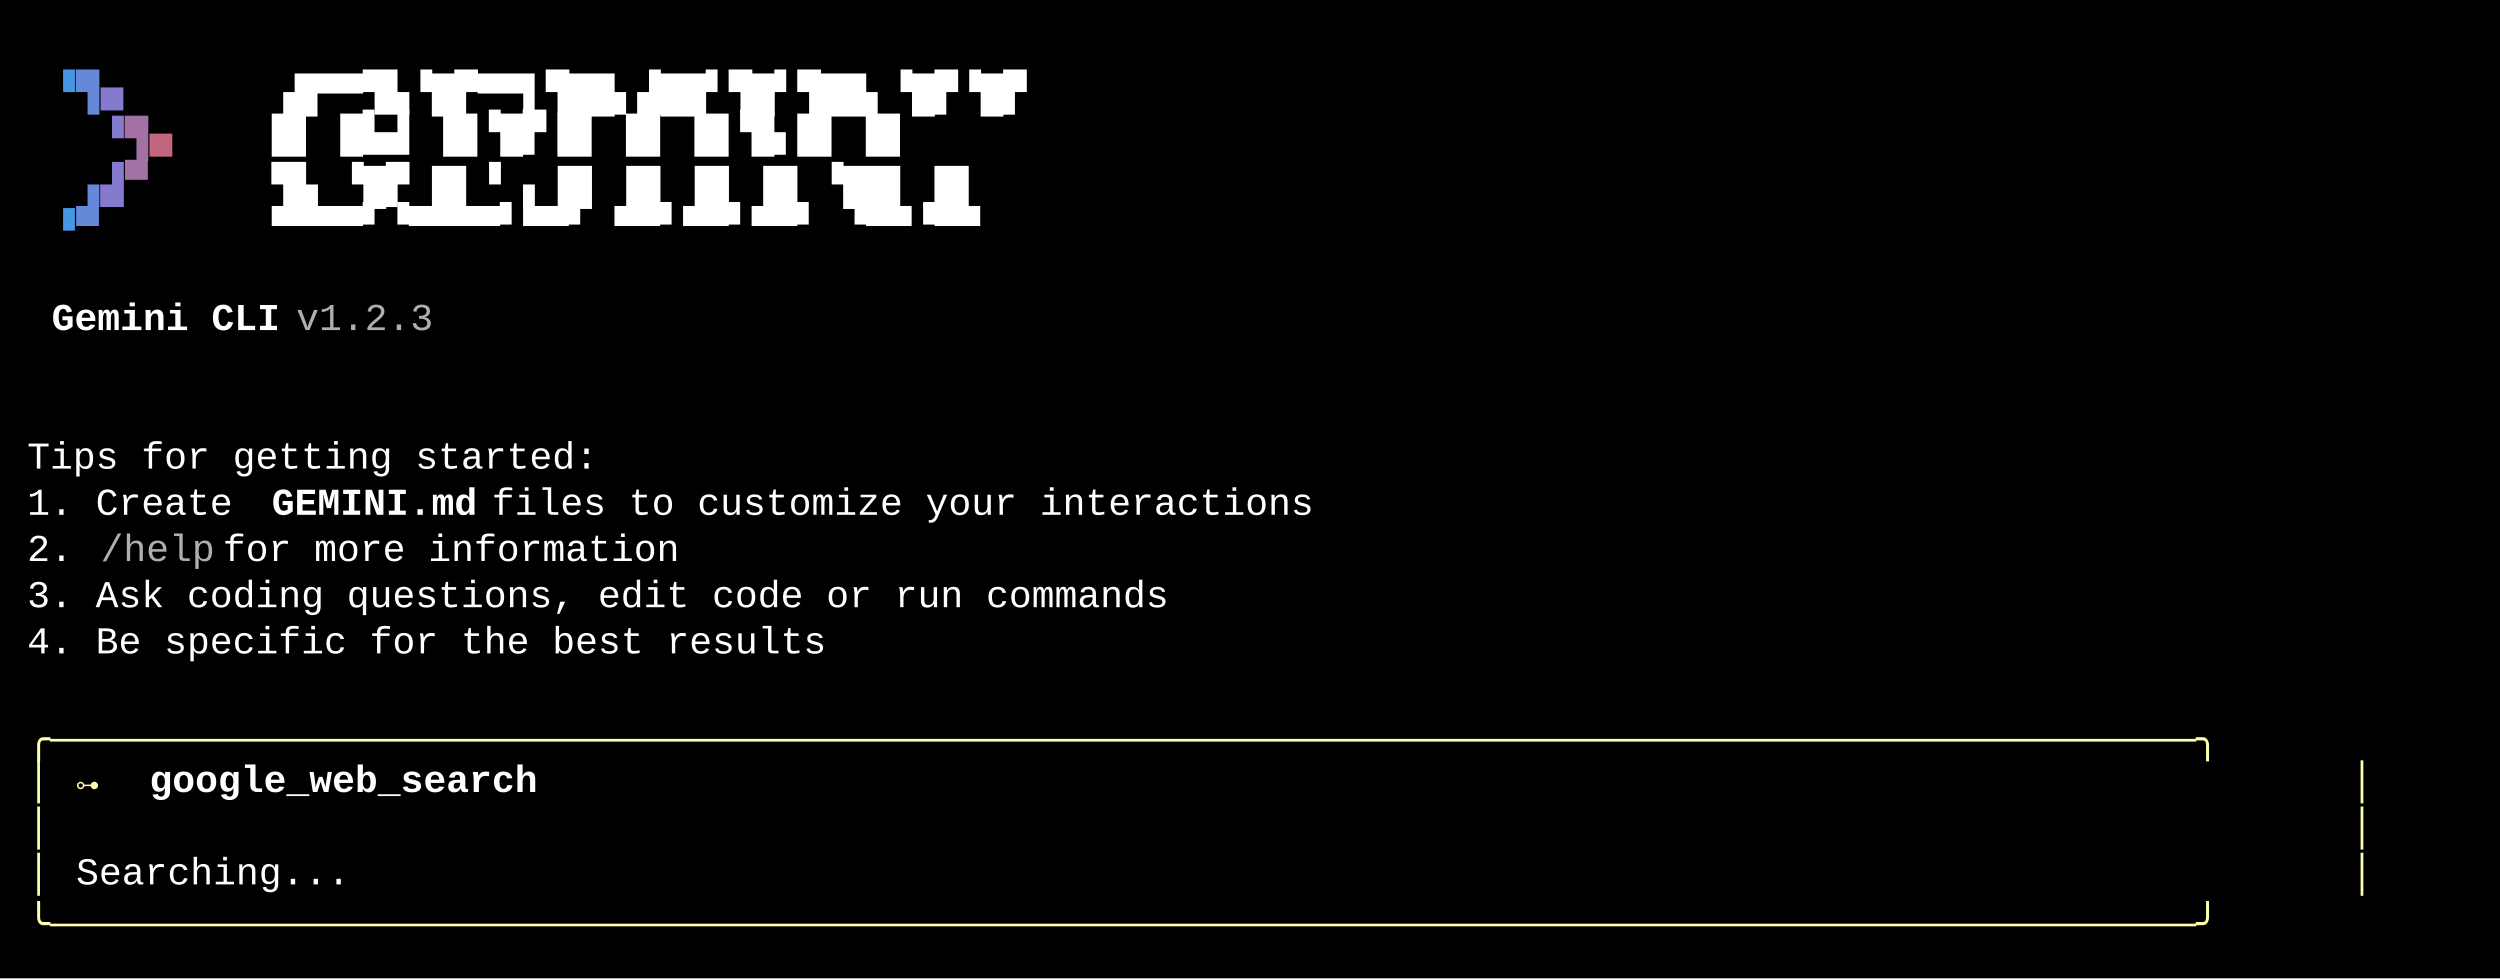
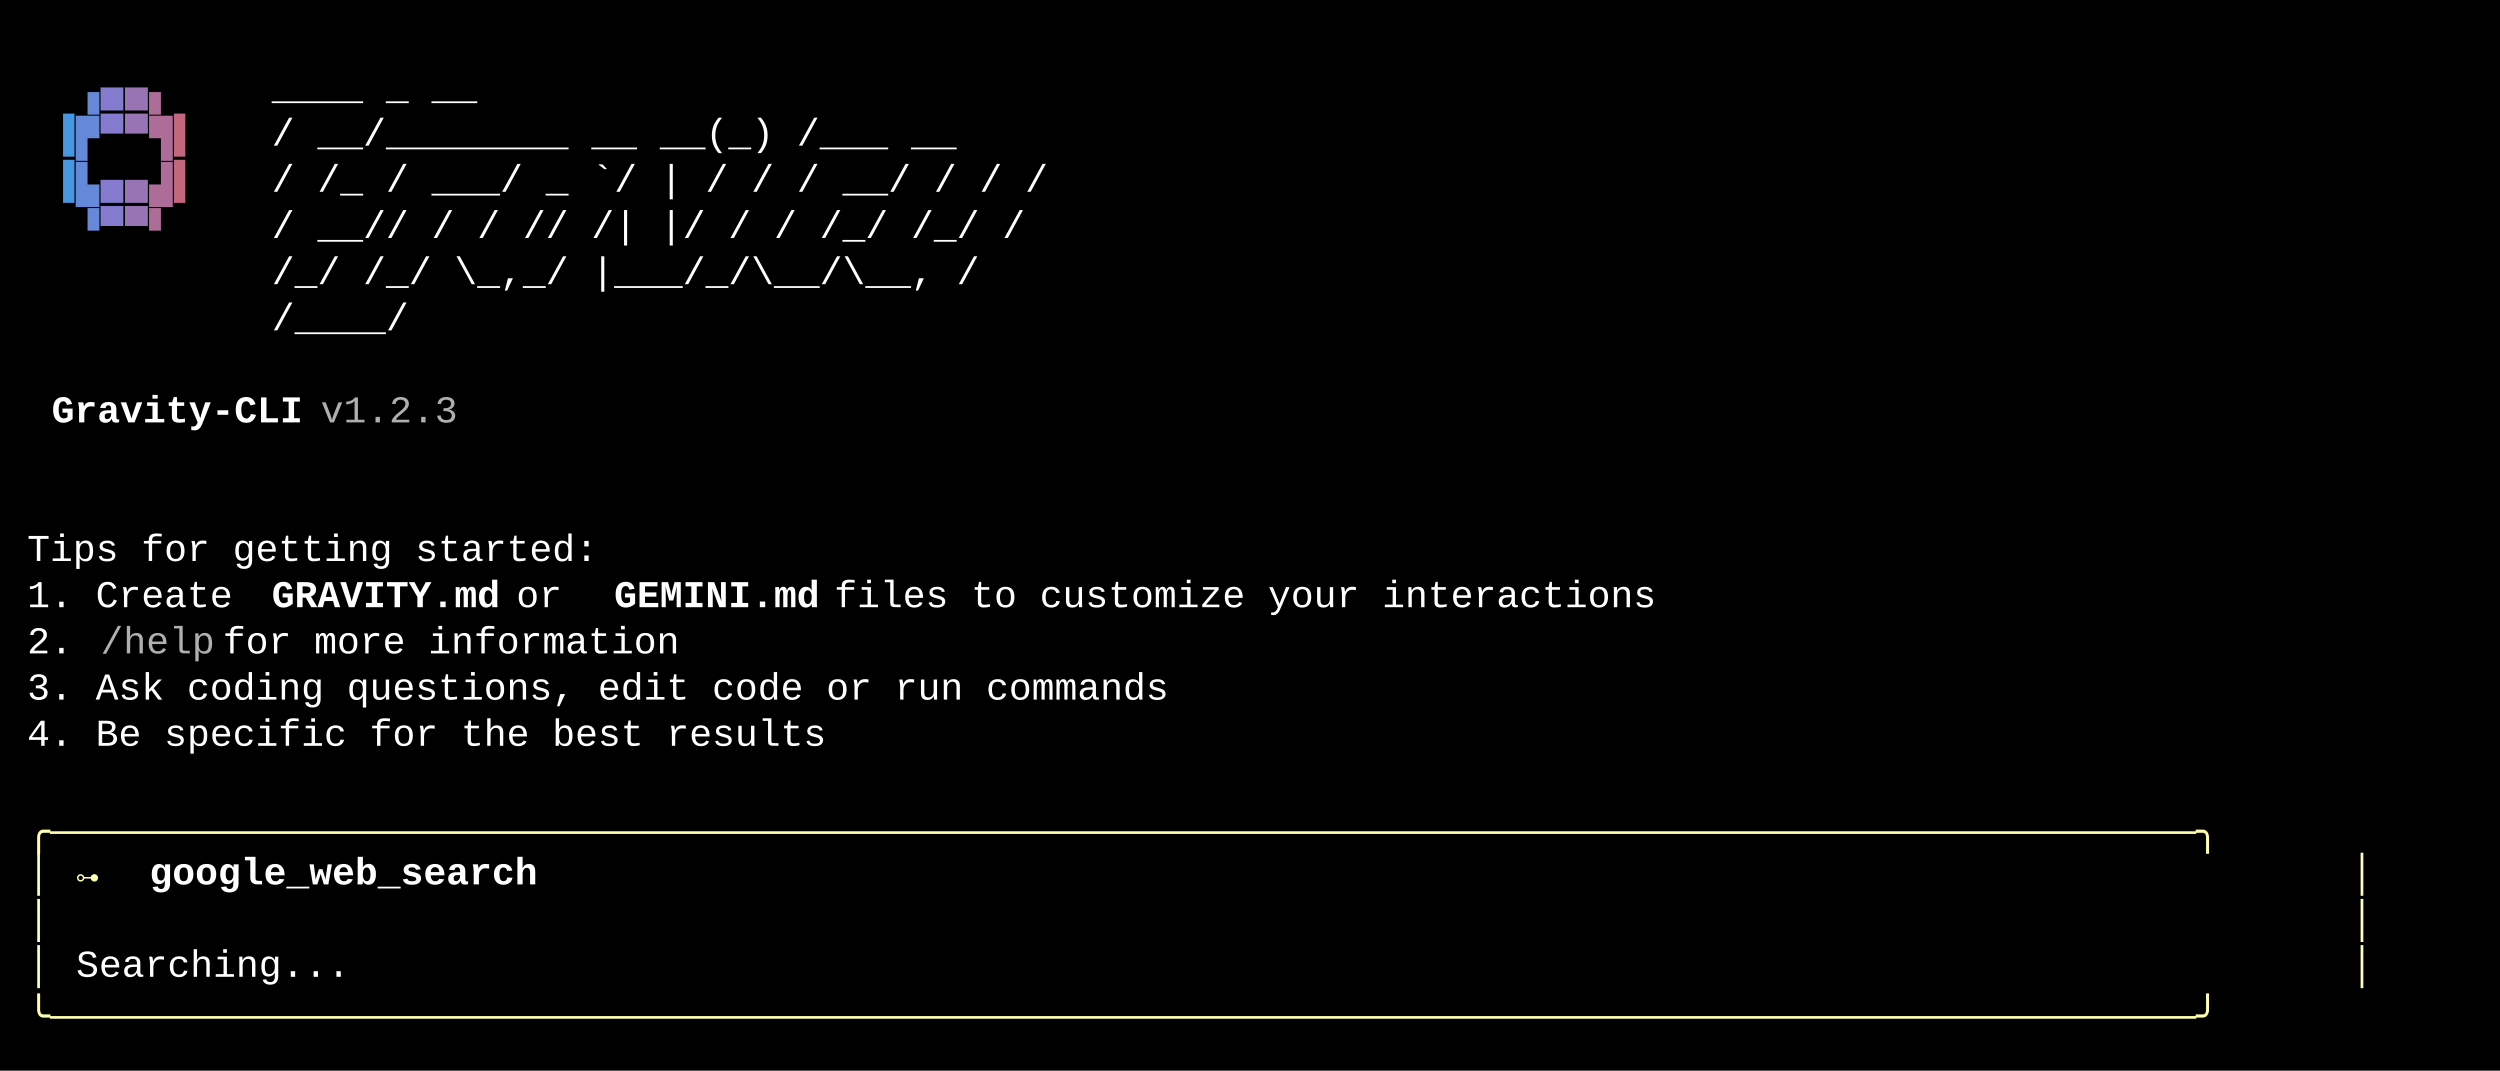
- <svg xmlns="http://www.w3.org/2000/svg" width="920" height="360" viewBox="0 0 920 360">
+ <svg xmlns="http://www.w3.org/2000/svg" width="920" height="394" viewBox="0 0 920 394">
  <style>
    text { font-family: Consolas, "Courier New", monospace; font-size: 14px; dominant-baseline: text-before-edge; white-space: pre; }
  </style>
-   <rect width="920" height="360" fill="#000000" />
+   <rect width="920" height="394" fill="#000000" />
  <g transform="translate(10, 10)">
-     <text x="9" y="19" fill="#4796e4" textLength="9" lengthAdjust="spacingAndGlyphs">▝</text>
-     <text x="18" y="19" fill="#6688d9" textLength="9" lengthAdjust="spacingAndGlyphs">▜</text>
+     <text x="18" y="19" fill="#6688d9" textLength="9" lengthAdjust="spacingAndGlyphs">▗</text>
    <text x="27" y="19" fill="#847ace" textLength="9" lengthAdjust="spacingAndGlyphs">▄</text>
-     <text x="90" y="19" fill="#ffffff" textLength="297" lengthAdjust="spacingAndGlyphs">▗█▀▀▜▙▝█▛▀▀▌▜██▖▟██▘▜█▘▜██▖▝█▛▝█▛</text>
-     <text x="27" y="36" fill="#847ace" textLength="9" lengthAdjust="spacingAndGlyphs">▝</text>
-     <text x="36" y="36" fill="#a471a7" textLength="9" lengthAdjust="spacingAndGlyphs">▜</text>
-     <text x="45" y="36" fill="#c3677f" textLength="9" lengthAdjust="spacingAndGlyphs">▄</text>
-     <text x="90" y="36" fill="#ffffff" textLength="297" lengthAdjust="spacingAndGlyphs">█▌     █▙▟  ▐█▝█▛▐█ ▐█ ▐█▝█▖█▌ █▌</text>
-     <text x="18" y="53" fill="#6688d9" textLength="9" lengthAdjust="spacingAndGlyphs">▗</text>
-     <text x="27" y="53" fill="#847ace" textLength="9" lengthAdjust="spacingAndGlyphs">▟</text>
-     <text x="36" y="53" fill="#a471a7" textLength="9" lengthAdjust="spacingAndGlyphs">▀</text>
-     <text x="90" y="53" fill="#ffffff" textLength="297" lengthAdjust="spacingAndGlyphs">▜▙ ▝█▛ █▌▝ ▖▐█   ▐█ ▐█ ▐█ ▝██▌ █▌</text>
-     <text x="9" y="70" fill="#4796e4" textLength="9" lengthAdjust="spacingAndGlyphs">▝</text>
-     <text x="18" y="70" fill="#6688d9" textLength="9" lengthAdjust="spacingAndGlyphs">▀</text>
-     <text x="90" y="70" fill="#ffffff" textLength="297" lengthAdjust="spacingAndGlyphs"> ▀▀▀▀▘▝▀▀▀▀▘▀▀▘  ▀▀▘▀▀▘▀▀▘ ▝▀▀▝▀▀</text>
-     <text x="9" y="104" fill="#ffffff" textLength="90" lengthAdjust="spacingAndGlyphs" font-weight="bold">Gemini CLI</text>
-     <text x="99" y="104" fill="#afafaf" textLength="63" lengthAdjust="spacingAndGlyphs"> v1.2.3</text>
-     <text x="0" y="155" fill="#ffffff" textLength="225" lengthAdjust="spacingAndGlyphs">Tips for getting started:</text>
-     <text x="0" y="172" fill="#ffffff" textLength="90" lengthAdjust="spacingAndGlyphs">1. Create </text>
-     <text x="90" y="172" fill="#ffffff" textLength="81" lengthAdjust="spacingAndGlyphs" font-weight="bold">GEMINI.md</text>
-     <text x="171" y="172" fill="#ffffff" textLength="333" lengthAdjust="spacingAndGlyphs"> files to customize your interactions</text>
-     <text x="0" y="189" fill="#ffffff" textLength="27" lengthAdjust="spacingAndGlyphs">2. </text>
-     <text x="27" y="189" fill="#afafaf" textLength="45" lengthAdjust="spacingAndGlyphs">/help</text>
-     <text x="72" y="189" fill="#ffffff" textLength="189" lengthAdjust="spacingAndGlyphs"> for more information</text>
-     <text x="0" y="206" fill="#ffffff" textLength="450" lengthAdjust="spacingAndGlyphs">3. Ask coding questions, edit code or run commands</text>
-     <text x="0" y="223" fill="#ffffff" textLength="315" lengthAdjust="spacingAndGlyphs">4. Be specific for the best results</text>
-     <text x="0" y="257" fill="#ffffaf" textLength="864" lengthAdjust="spacingAndGlyphs">╭──────────────────────────────────────────────────────────────────────────────────────────────╮</text>
-     <text x="0" y="274" fill="#ffffaf" textLength="9" lengthAdjust="spacingAndGlyphs">│</text>
-     <text x="18" y="274" fill="#ffffaf" textLength="9" lengthAdjust="spacingAndGlyphs">⊶</text>
-     <text x="45" y="274" fill="#ffffff" textLength="153" lengthAdjust="spacingAndGlyphs" font-weight="bold">google_web_search</text>
-     <text x="855" y="274" fill="#ffffaf" textLength="9" lengthAdjust="spacingAndGlyphs">│</text>
-     <text x="0" y="291" fill="#ffffaf" textLength="9" lengthAdjust="spacingAndGlyphs">│</text>
-     <text x="855" y="291" fill="#ffffaf" textLength="9" lengthAdjust="spacingAndGlyphs">│</text>
+     <text x="36" y="19" fill="#9974b4" textLength="9" lengthAdjust="spacingAndGlyphs">▄</text>
+     <text x="45" y="19" fill="#ae6d99" textLength="9" lengthAdjust="spacingAndGlyphs">▖</text>
+     <text x="90" y="19" fill="#ffffff" textLength="306" lengthAdjust="spacingAndGlyphs">____                 _ __         </text>
+     <text x="9" y="36" fill="#4796e4" textLength="9" lengthAdjust="spacingAndGlyphs">▐</text>
+     <text x="18" y="36" fill="#6688d9" textLength="9" lengthAdjust="spacingAndGlyphs">▛</text>
+     <text x="27" y="36" fill="#847ace" textLength="9" lengthAdjust="spacingAndGlyphs">▀</text>
+     <text x="36" y="36" fill="#9974b4" textLength="9" lengthAdjust="spacingAndGlyphs">▀</text>
+     <text x="45" y="36" fill="#ae6d99" textLength="9" lengthAdjust="spacingAndGlyphs">▜</text>
+     <text x="54" y="36" fill="#c3677f" textLength="9" lengthAdjust="spacingAndGlyphs">▌</text>
+     <text x="90" y="36" fill="#ffffff" textLength="324" lengthAdjust="spacingAndGlyphs"> / __/________ __   __(_) /___  __  </text>
+     <text x="9" y="53" fill="#4796e4" textLength="9" lengthAdjust="spacingAndGlyphs">▐</text>
+     <text x="18" y="53" fill="#6688d9" textLength="9" lengthAdjust="spacingAndGlyphs">▙</text>
+     <text x="27" y="53" fill="#847ace" textLength="9" lengthAdjust="spacingAndGlyphs">▄</text>
+     <text x="36" y="53" fill="#9974b4" textLength="9" lengthAdjust="spacingAndGlyphs">▄</text>
+     <text x="45" y="53" fill="#ae6d99" textLength="9" lengthAdjust="spacingAndGlyphs">▟</text>
+     <text x="54" y="53" fill="#c3677f" textLength="9" lengthAdjust="spacingAndGlyphs">▌</text>
+     <text x="90" y="53" fill="#ffffff" textLength="324" lengthAdjust="spacingAndGlyphs">/ /_ / ___/ _ `/ | / / / __/ / / /  </text>
+     <text x="18" y="70" fill="#6688d9" textLength="9" lengthAdjust="spacingAndGlyphs">▝</text>
+     <text x="27" y="70" fill="#847ace" textLength="9" lengthAdjust="spacingAndGlyphs">▀</text>
+     <text x="36" y="70" fill="#9974b4" textLength="9" lengthAdjust="spacingAndGlyphs">▀</text>
+     <text x="45" y="70" fill="#ae6d99" textLength="9" lengthAdjust="spacingAndGlyphs">▘</text>
+     <text x="90" y="70" fill="#ffffff" textLength="333" lengthAdjust="spacingAndGlyphs">/ __// /  / // /| |/ / / /_/ /_/ /   </text>
+     <text x="90" y="87" fill="#ffffff" textLength="342" lengthAdjust="spacingAndGlyphs">/_/  /_/   \_,_/ |___/_/\__/\__, /    </text>
+     <text x="90" y="104" fill="#ffffff" textLength="279" lengthAdjust="spacingAndGlyphs">                         /____/</text>
+     <text x="9" y="138" fill="#ffffff" textLength="99" lengthAdjust="spacingAndGlyphs" font-weight="bold">Gravity-CLI</text>
+     <text x="108" y="138" fill="#afafaf" textLength="63" lengthAdjust="spacingAndGlyphs"> v1.2.3</text>
+     <text x="0" y="189" fill="#ffffff" textLength="225" lengthAdjust="spacingAndGlyphs">Tips for getting started:</text>
+     <text x="0" y="206" fill="#ffffff" textLength="90" lengthAdjust="spacingAndGlyphs">1. Create </text>
+     <text x="90" y="206" fill="#ffffff" textLength="90" lengthAdjust="spacingAndGlyphs" font-weight="bold">GRAVITY.md</text>
+     <text x="180" y="206" fill="#ffffff" textLength="36" lengthAdjust="spacingAndGlyphs"> or </text>
+     <text x="216" y="206" fill="#ffffff" textLength="81" lengthAdjust="spacingAndGlyphs" font-weight="bold">GEMINI.md</text>
+     <text x="297" y="206" fill="#ffffff" textLength="333" lengthAdjust="spacingAndGlyphs"> files to customize your interactions</text>
+     <text x="0" y="223" fill="#ffffff" textLength="27" lengthAdjust="spacingAndGlyphs">2. </text>
+     <text x="27" y="223" fill="#afafaf" textLength="45" lengthAdjust="spacingAndGlyphs">/help</text>
+     <text x="72" y="223" fill="#ffffff" textLength="189" lengthAdjust="spacingAndGlyphs"> for more information</text>
+     <text x="0" y="240" fill="#ffffff" textLength="450" lengthAdjust="spacingAndGlyphs">3. Ask coding questions, edit code or run commands</text>
+     <text x="0" y="257" fill="#ffffff" textLength="315" lengthAdjust="spacingAndGlyphs">4. Be specific for the best results</text>
+     <text x="0" y="291" fill="#ffffaf" textLength="864" lengthAdjust="spacingAndGlyphs">╭──────────────────────────────────────────────────────────────────────────────────────────────╮</text>
    <text x="0" y="308" fill="#ffffaf" textLength="9" lengthAdjust="spacingAndGlyphs">│</text>
-     <text x="18" y="308" fill="#ffffff" textLength="108" lengthAdjust="spacingAndGlyphs">Searching...</text>
+     <text x="18" y="308" fill="#ffffaf" textLength="9" lengthAdjust="spacingAndGlyphs">⊶</text>
+     <text x="45" y="308" fill="#ffffff" textLength="153" lengthAdjust="spacingAndGlyphs" font-weight="bold">google_web_search</text>
    <text x="855" y="308" fill="#ffffaf" textLength="9" lengthAdjust="spacingAndGlyphs">│</text>
-     <text x="0" y="325" fill="#ffffaf" textLength="864" lengthAdjust="spacingAndGlyphs">╰──────────────────────────────────────────────────────────────────────────────────────────────╯</text>
+     <text x="0" y="325" fill="#ffffaf" textLength="9" lengthAdjust="spacingAndGlyphs">│</text>
+     <text x="855" y="325" fill="#ffffaf" textLength="9" lengthAdjust="spacingAndGlyphs">│</text>
+     <text x="0" y="342" fill="#ffffaf" textLength="9" lengthAdjust="spacingAndGlyphs">│</text>
+     <text x="18" y="342" fill="#ffffff" textLength="108" lengthAdjust="spacingAndGlyphs">Searching...</text>
+     <text x="855" y="342" fill="#ffffaf" textLength="9" lengthAdjust="spacingAndGlyphs">│</text>
+     <text x="0" y="359" fill="#ffffaf" textLength="864" lengthAdjust="spacingAndGlyphs">╰──────────────────────────────────────────────────────────────────────────────────────────────╯</text>
  </g>
</svg>
